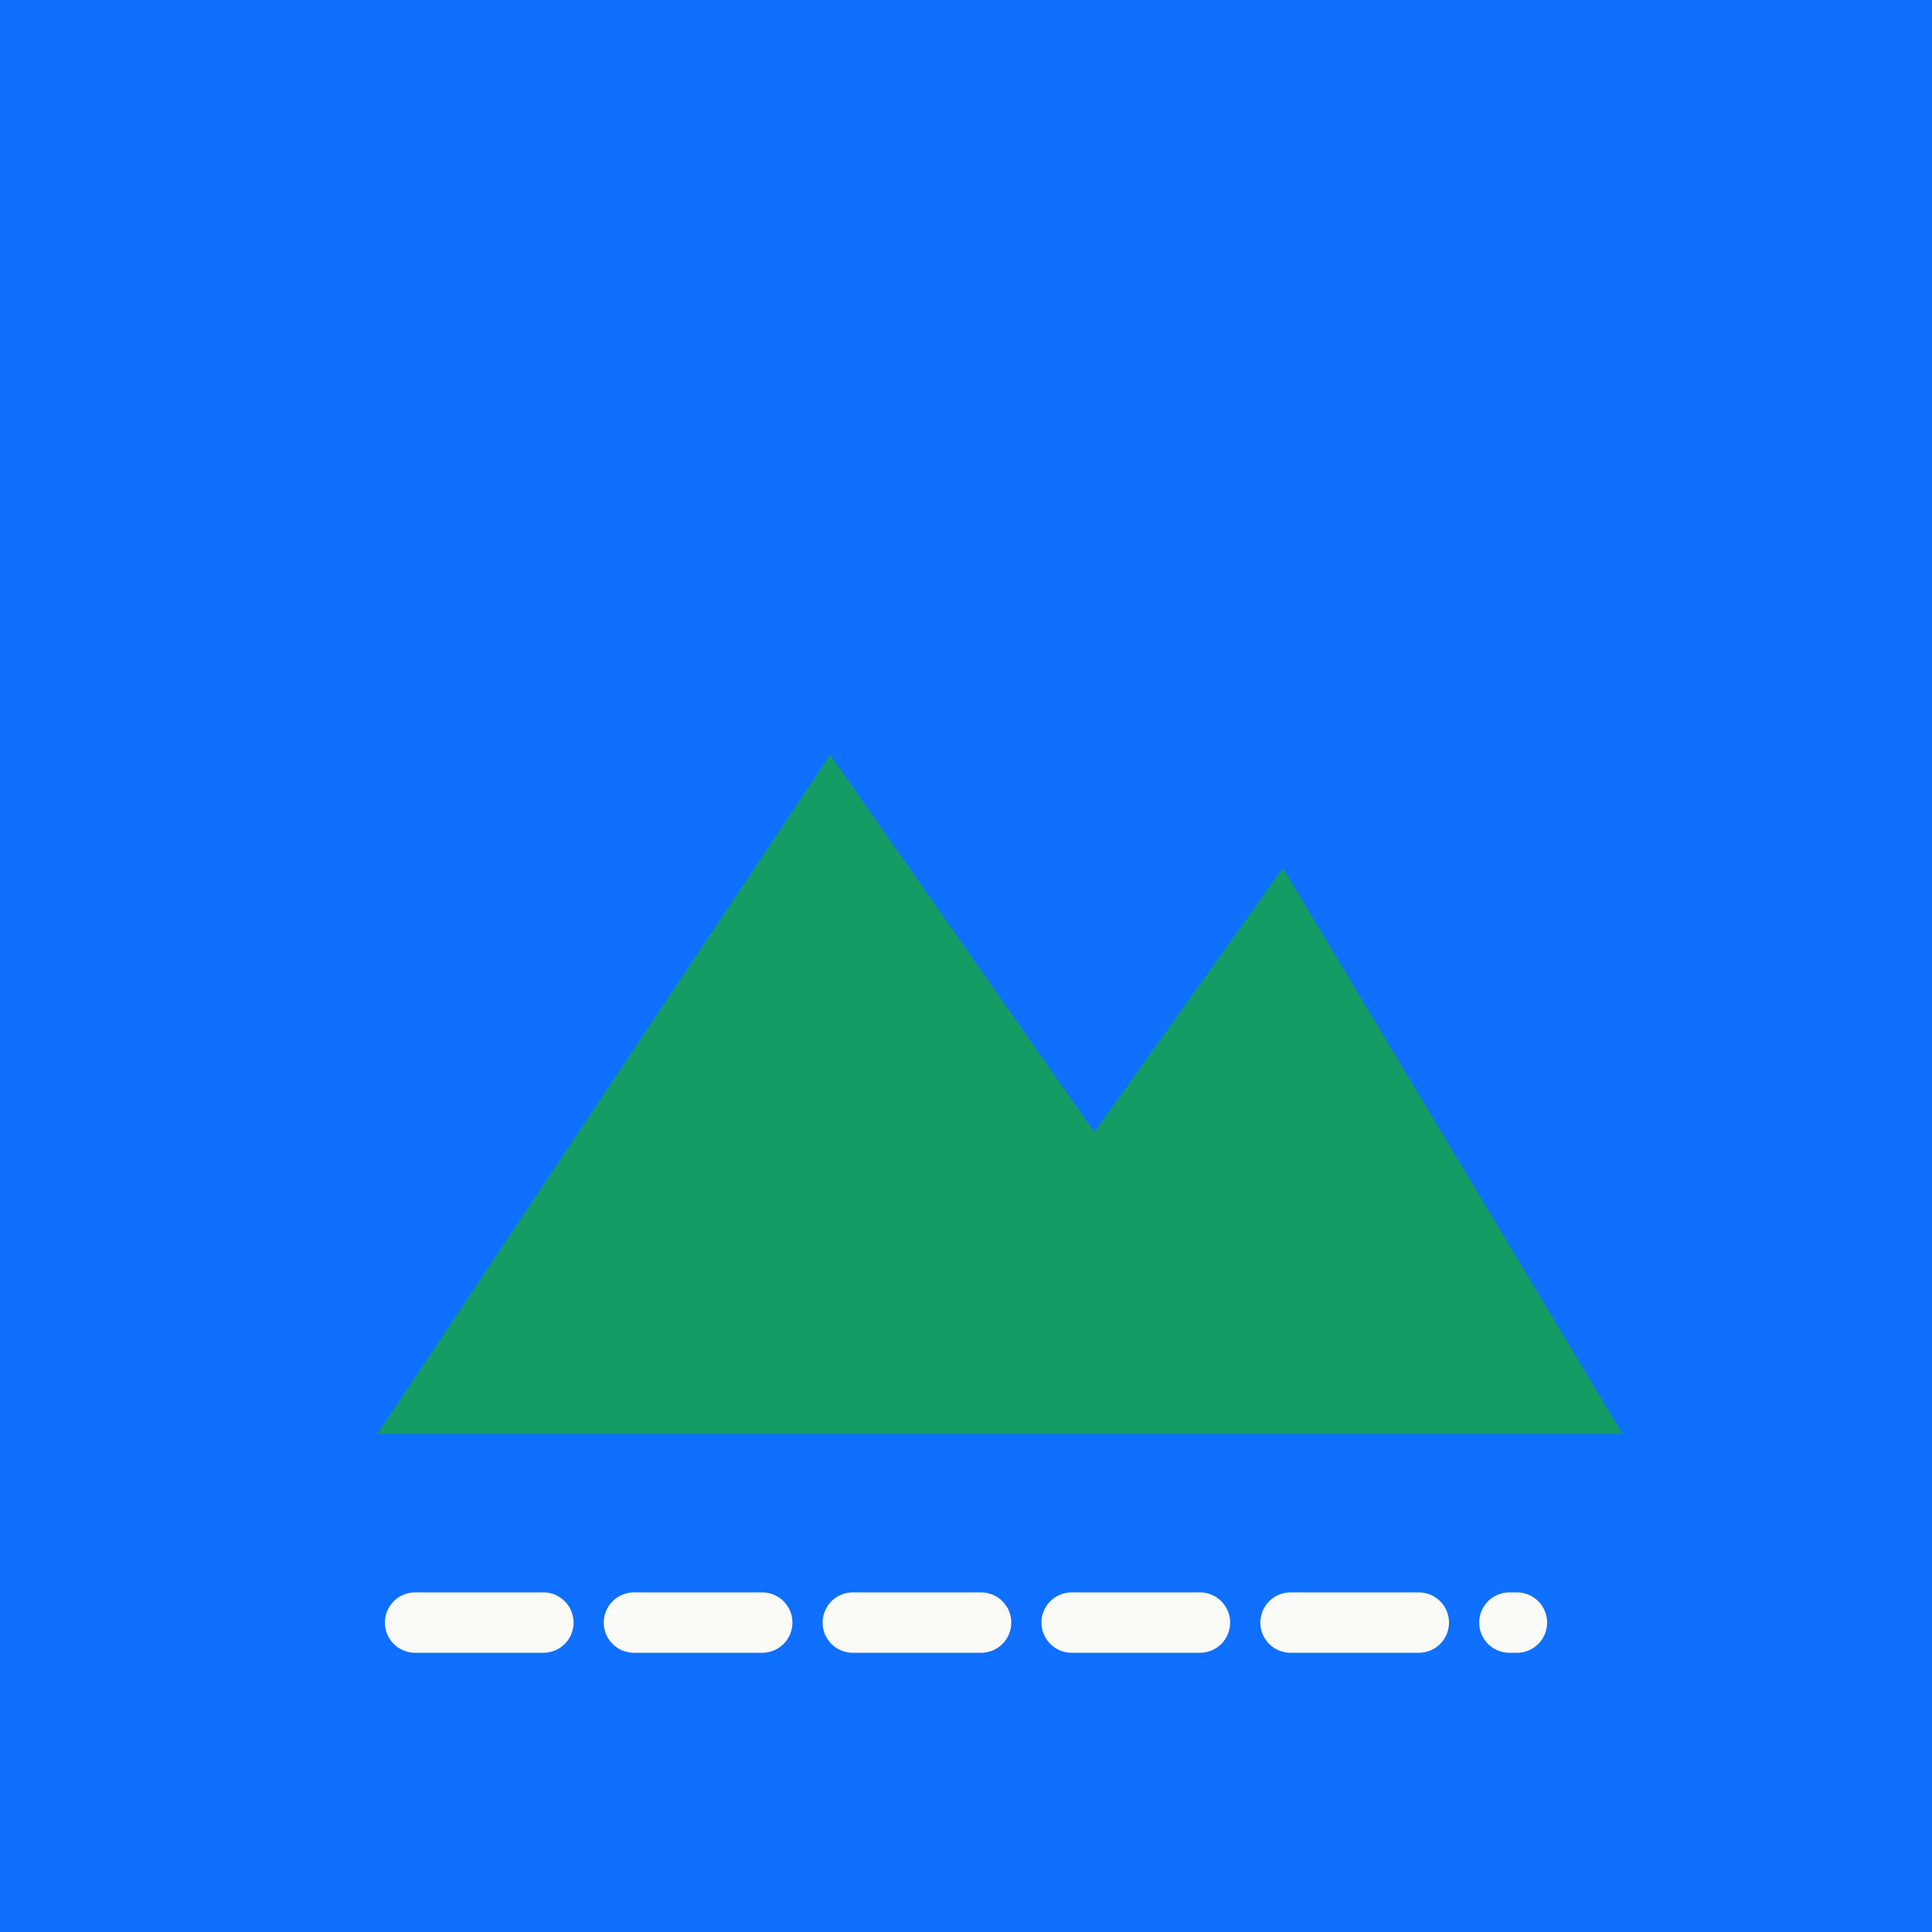
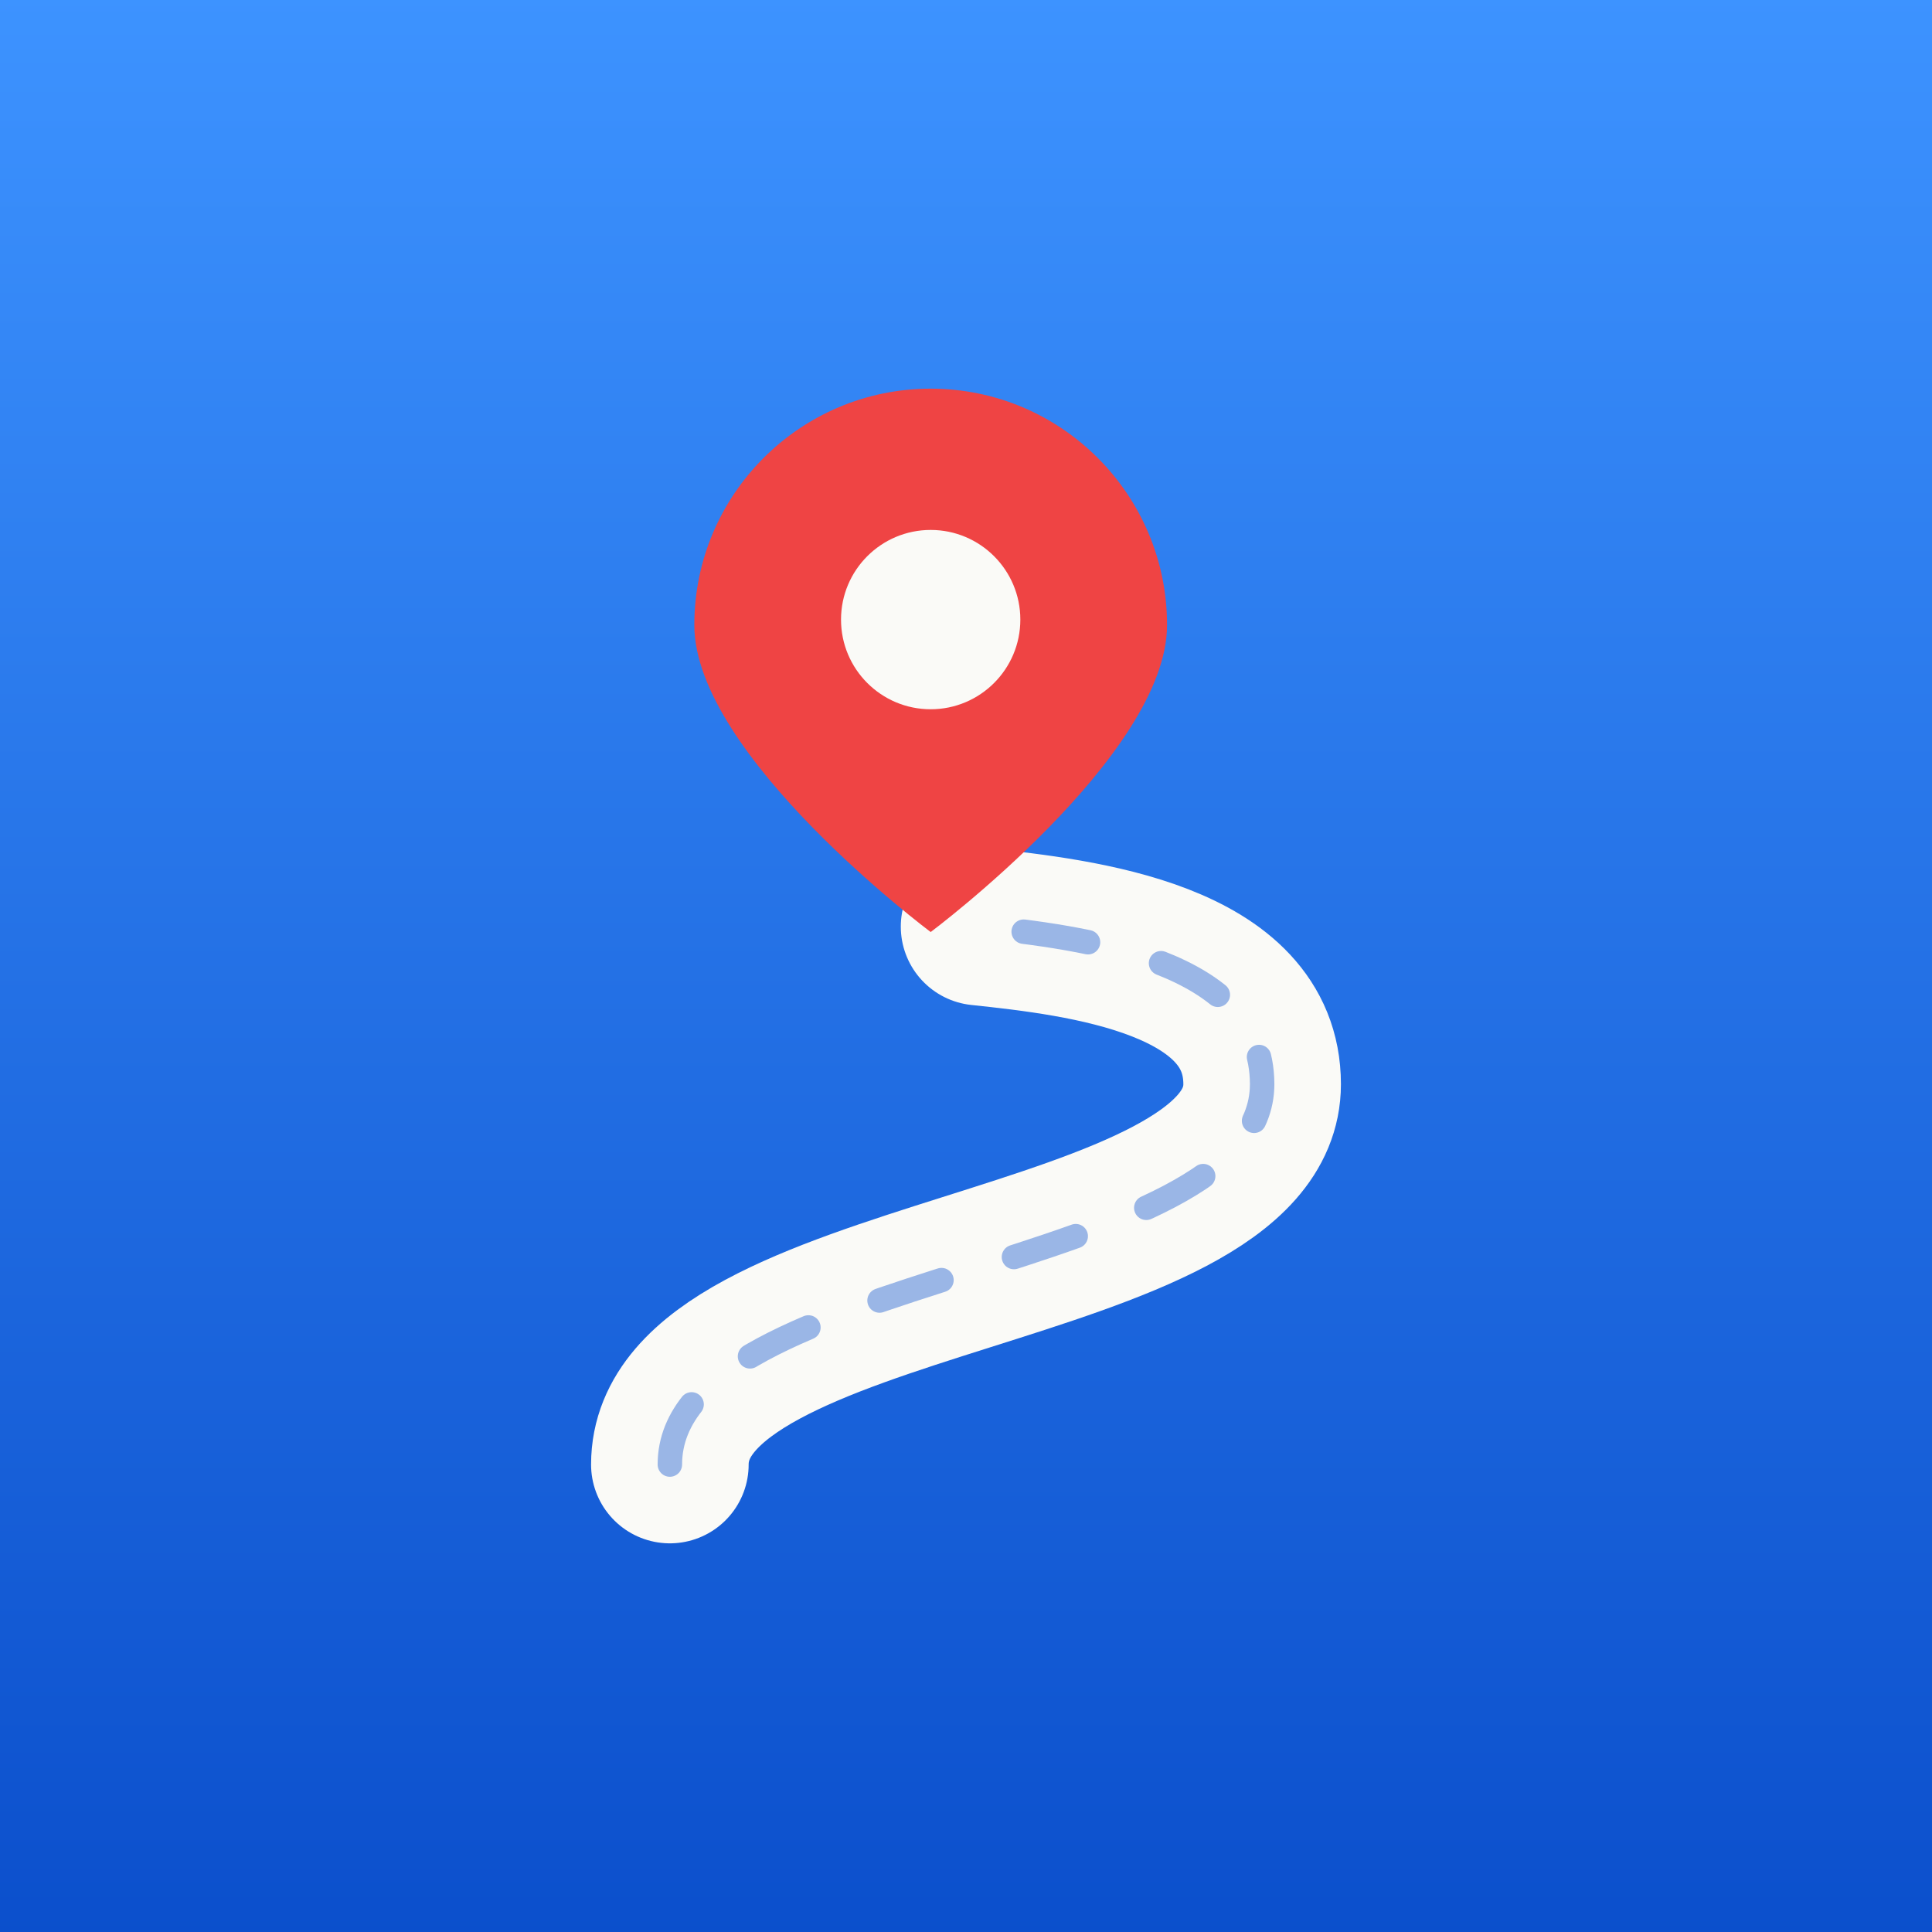
<svg xmlns="http://www.w3.org/2000/svg" viewBox="0 0 512 512">
-   <rect width="512" height="512" fill="#0F6FFF" />
-   <path d="M100 380 L220 200 L290 300 L340 230 L430 380 Z" fill="#16A34A" opacity="0.85" />
-   <path d="M110 430 h292" stroke="#FAFAF7" stroke-width="16" stroke-dasharray="34 24" stroke-linecap="round" />
+   <defs>
+     <linearGradient id="skyMask" x1="0" y1="0" x2="0" y2="1">
+       <stop offset="0%" stop-color="#3D93FF" />
+       <stop offset="100%" stop-color="#0B4FCC" />
+     </linearGradient>
+   </defs>
+   <rect width="512" height="512" fill="url(#skyMask)" />
+   <g transform="translate(256 256) scale(0.72) translate(-257 -286.5)">
+     <path d="M148 470 C148 398 366 400 366 330 C366 284 300 276 262 272" fill="none" stroke="#FAFAF7" stroke-width="58" stroke-linecap="round" />
+     <path d="M148 470 C148 398 366 400 366 330 C366 284 300 276 262 272" fill="none" stroke="#0B4FCC" stroke-width="9" stroke-linecap="round" stroke-dasharray="24 28" opacity="0.4" />
+     <path d="M244 74 C196 74 157 113 157 161 C157 209 244 274 244 274 C244 274 331 209 331 161 C331 113 292 74 244 74 Z" fill="#EF4444" />
+     <circle cx="244" cy="159" r="33" fill="#FAFAF7" />
+   </g>
</svg>
